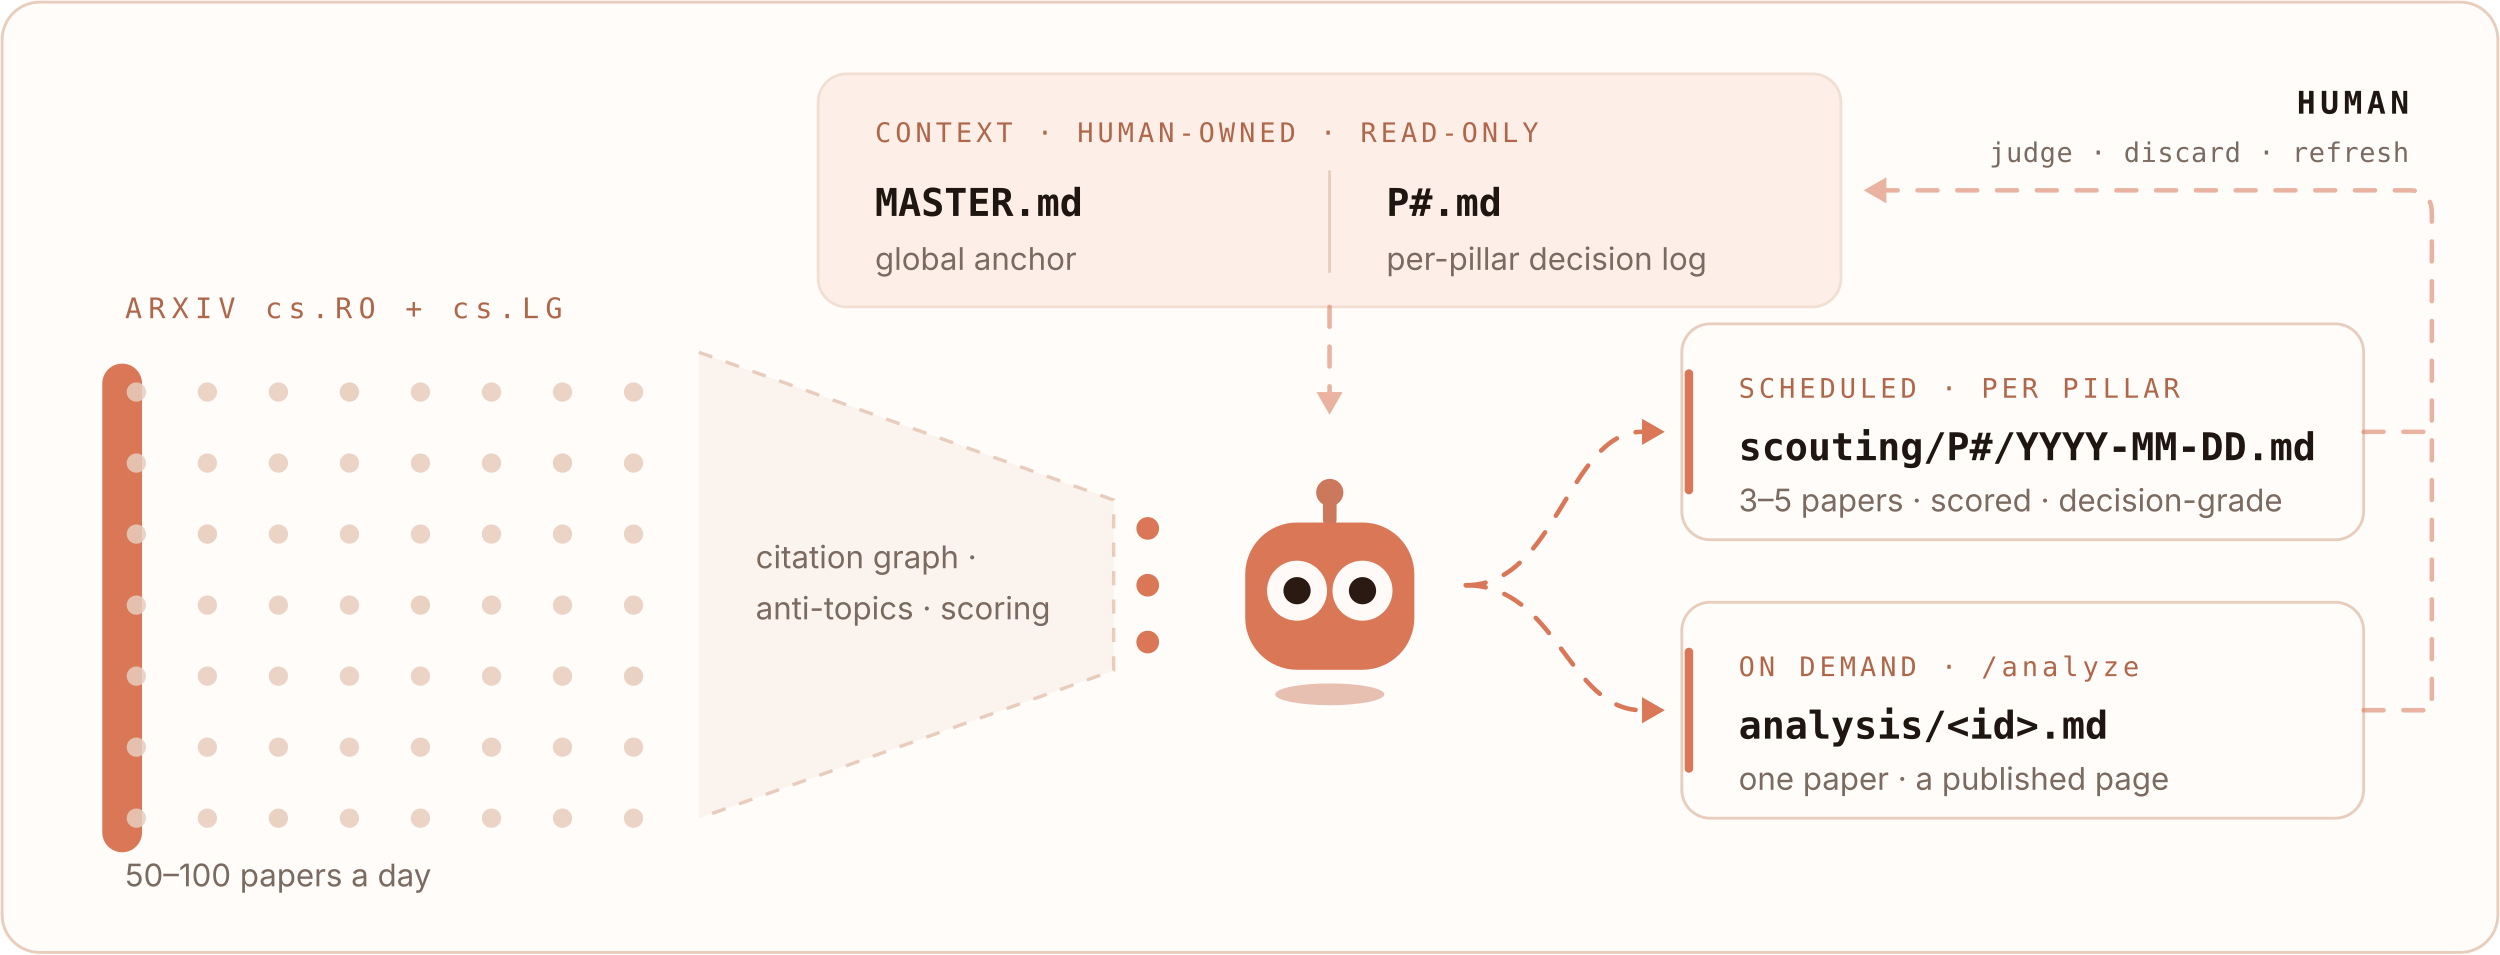
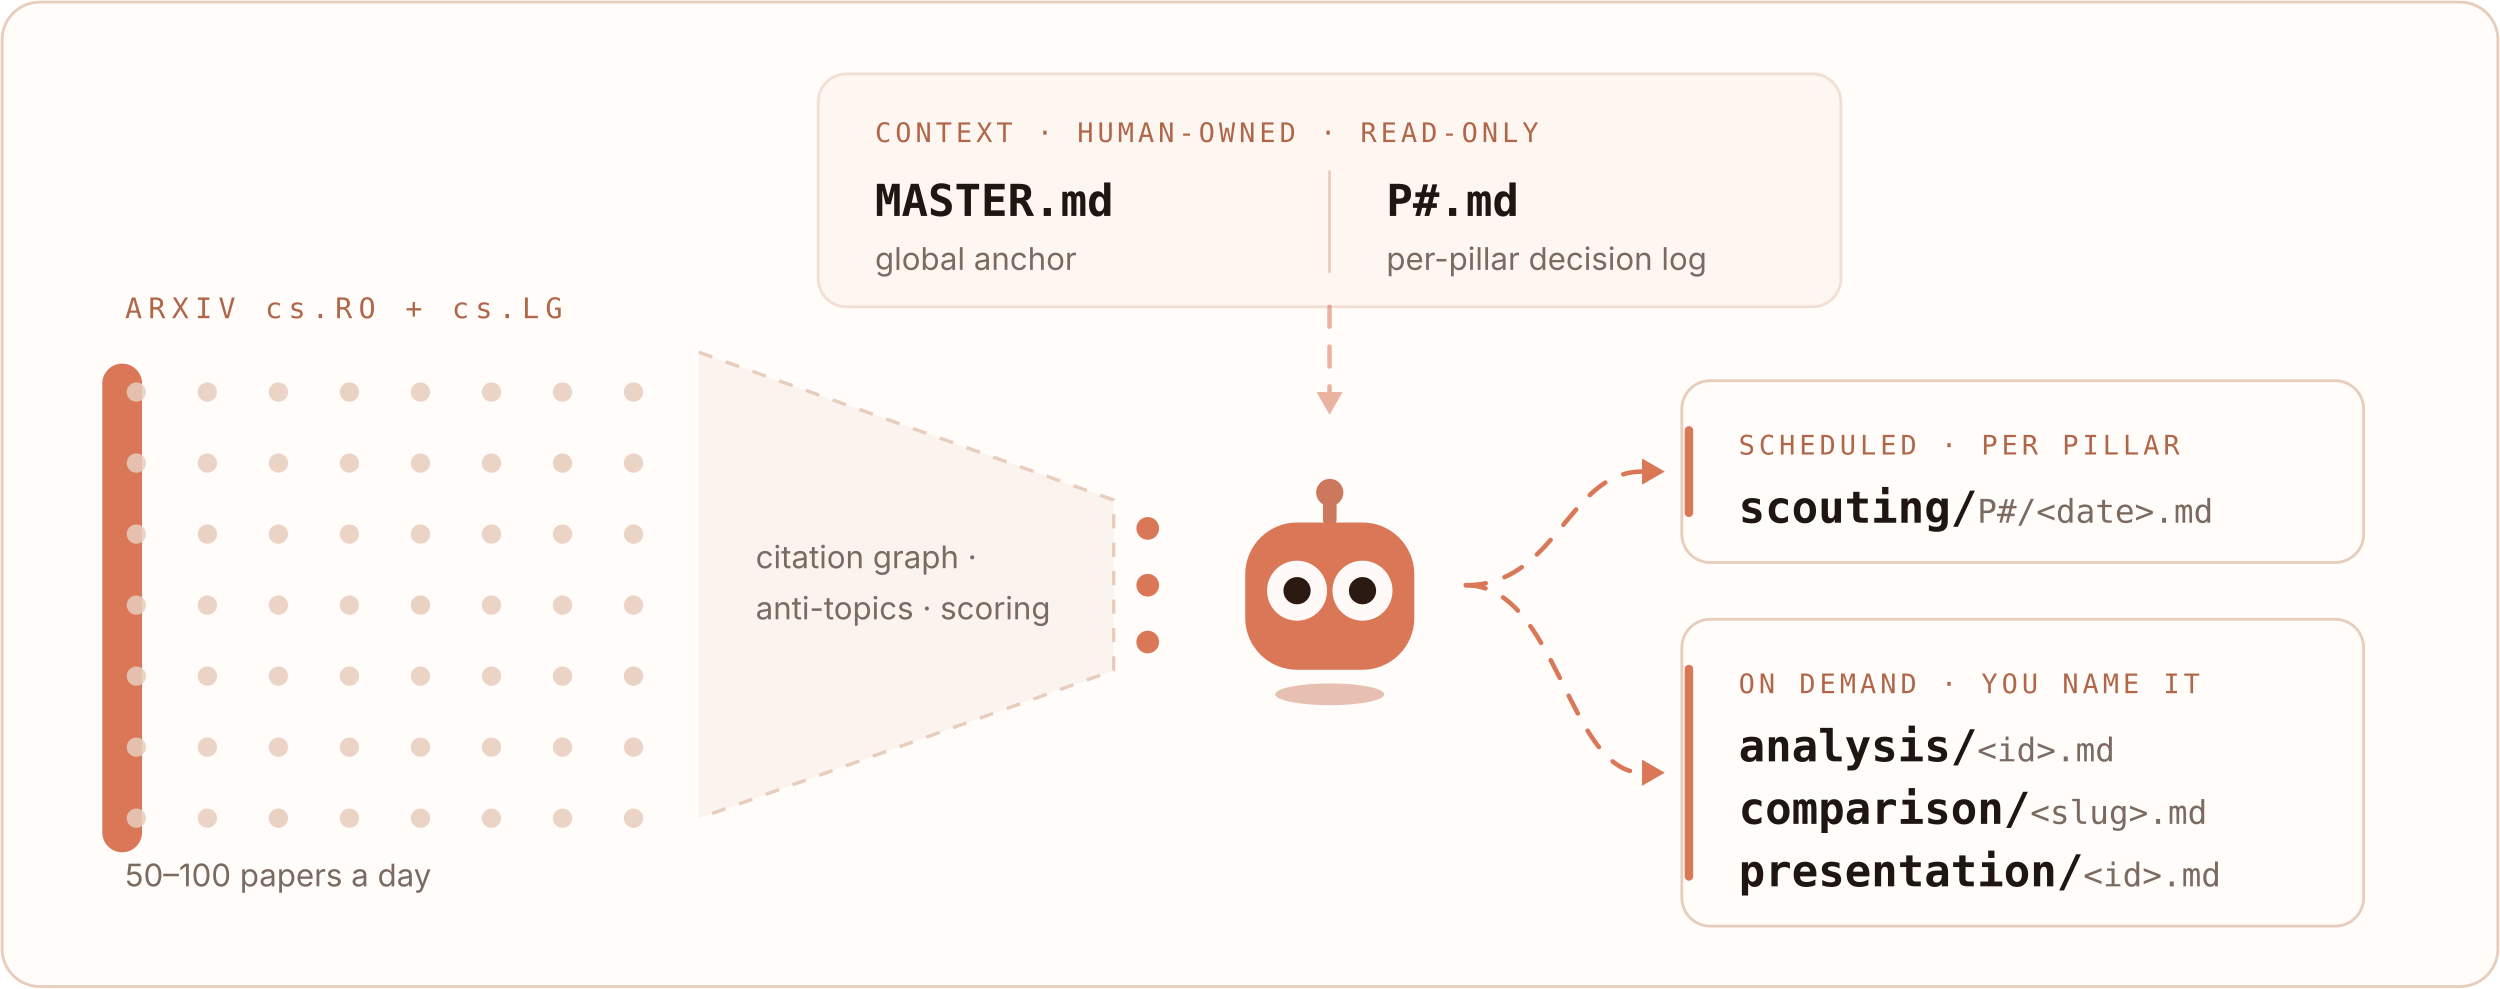
- <svg xmlns="http://www.w3.org/2000/svg" width="880" height="336" viewBox="0 0 880 336" role="img" aria-label="PROBE pipeline — arXiv in, scouting and analysis out">
+ <svg xmlns="http://www.w3.org/2000/svg" width="880" height="348" viewBox="0 0 880 348" role="img" aria-label="PROBE pipeline — arXiv in, a scouting report and the on-demand pages out">
  <style>
    .hull   { fill: #D97757; }
    .iris   { fill: #FFFAF7; }
    .pupil  { fill: #2A1A12; }
    .stalk  { stroke: #CC785C; stroke-width: 5; stroke-linecap: round; fill: none; }
    .beacon { fill: #CC785C; }
    .wave   { fill: none; stroke: #CC785C; stroke-width: 2.6;
              stroke-linecap: round; opacity: 0; }
    .shadow { fill: #CC785C; opacity: .45; }
    .rig    { animation: bob 3.4s ease-in-out infinite; }
    .w1     { animation: ping 2.6s ease-in-out infinite; }
    .w2     { animation: ping 2.6s ease-in-out .34s infinite; }
    .lid    { animation: blink 5.4s ease-in-out infinite; }
    .eL, .eL .lid { transform-origin: 36px 52px; }
    .eR, .eR .lid { transform-origin: 60px 52px; }
    @keyframes bob   { 0%, 100% { transform: translateY(0); } 50% { transform: translateY(-3px); } }
    @keyframes ping  { 0%, 100% { opacity: 0; } 12%, 42% { opacity: .85; } 58% { opacity: 0; } }
    @keyframes blink { 0%, 88%, 100% { transform: scaleY(1); }
                       92% { transform: scaleY(.06); } 96% { transform: scaleY(1); } }
    @keyframes march { to { stroke-dashoffset: -14; } }

    .m    { font-family: ui-monospace, SFMono-Regular, 'SF Mono', Menlo, Consolas, monospace; }
    .lab  { font-family: ui-monospace, SFMono-Regular, 'SF Mono', Menlo, Consolas, monospace; font-size: 10px; letter-spacing: 2.2px; fill: #B06749; }
    .tick { font-family: ui-monospace, SFMono-Regular, 'SF Mono', Menlo, Consolas, monospace; font-size: 9.5px; letter-spacing: 1.4px; fill: #B06749; }
-     .path { font-family: ui-monospace, SFMono-Regular, 'SF Mono', Menlo, Consolas, monospace; font-size: 13.5px; font-weight: 700; fill: #1F1611; }
+     .path { font-family: ui-monospace, SFMono-Regular, 'SF Mono', Menlo, Consolas, monospace; font-size: 15.5px; font-weight: 700; fill: #1F1611; }
+     .rest { font-weight: 400; font-size: 11.5px; fill: #7A6A60; }
    .note { font-family: system-ui, -apple-system, 'Segoe UI', 'Noto Sans KR', sans-serif; font-size: 11px; fill: #7A6A60; }
    .wire { fill: none; stroke: #D97757; stroke-width: 1.6; stroke-linecap: round;
            stroke-linejoin: round; }
    .flow { stroke-dasharray: 7 7; animation: march 1.1s linear infinite; }
    .head  { fill: #D97757; }
    .human { opacity: .55; }

    .d    { fill: #E8CDBD; opacity: .85; }
    .mk   { fill: #E8CDBD; opacity: .9; }
    .tv   { fill: #D97757; opacity: 0; }
    .keep { fill: #D97757; animation: keep 9s linear infinite; }
    .scan { animation: scan 9s linear infinite; }
    @keyframes scan {
      0%        { transform: translateX(0); opacity: 0; }
      3%        { opacity: .11; }
      30%       { transform: translateX(196px); opacity: .11; }
      34%, 100% { transform: translateX(196px); opacity: 0; }
    }
    @keyframes keep {
      0%, 34%   { opacity: 1; }
      40%, 100% { opacity: 0; }
    }
    #m0 { animation: mark0 9s linear infinite; }
    @keyframes mark0 {
      0%, 4.6%        { fill: #E8CDBD; transform: scale(1); }
      6.1%      { fill: #D97757; transform: scale(1.9); }
      10.6%        { fill: #D97757; transform: scale(1); }
      34%           { fill: #D97757; transform: scale(1); }
      39%, 100% { fill: #E8CDBD; transform: scale(1); }
    }
    #t0 { animation: trav0 9s ease-in-out infinite; }
    @keyframes trav0 {
      0%, 34%        { transform: translate(0, 0) scale(1); opacity: 0; }
      35%        { transform: translate(0, 0) scale(1); opacity: 1; }
      58%           { transform: translate(331px, -2px) scale(1.6); opacity: 1; }
      62%, 100% { transform: translate(331px, -2px) scale(1.18); opacity: 1; }
    }
    #m1 { animation: mark1 9s linear infinite; }
    @keyframes mark1 {
      0%, 8.4%        { fill: #E8CDBD; transform: scale(1); }
      9.9%      { fill: #D97757; transform: scale(1.9); }
      14.4%        { fill: #D97757; transform: scale(1); }
      36%           { fill: #D97757; transform: scale(1); }
      41%, 100% { fill: #E8CDBD; transform: scale(1); }
    }
    #t1 { animation: trav1 9s ease-out infinite; }
    @keyframes trav1 {
      0%, 36%    { transform: translate(0, 0) scale(1); opacity: 0; fill: #D97757; }
      37%    { transform: translate(0, 0) scale(1); opacity: 1; fill: #D97757; }
      49%       { transform: translate(168px, -45px) scale(1); opacity: 1; fill: #D97757; }
      53%       { transform: translate(168px, -45px) scale(1); opacity: .9; fill: #7A6A60; }
      65%, 100% { transform: translate(190px, -51px) scale(.72); opacity: 0; fill: #7A6A60; }
    }
    #m2 { animation: mark2 9s linear infinite; }
    @keyframes mark2 {
      0%, 12.2%        { fill: #E8CDBD; transform: scale(1); }
      13.7%      { fill: #D97757; transform: scale(1.9); }
      18.2%        { fill: #D97757; transform: scale(1); }
      38%           { fill: #D97757; transform: scale(1); }
      43%, 100% { fill: #E8CDBD; transform: scale(1); }
    }
    #t2 { animation: trav2 9s ease-out infinite; }
    @keyframes trav2 {
      0%, 38%    { transform: translate(0, 0) scale(1); opacity: 0; fill: #D97757; }
      39%    { transform: translate(0, 0) scale(1); opacity: 1; fill: #D97757; }
      51%       { transform: translate(118px, 29px) scale(1); opacity: 1; fill: #D97757; }
      55%       { transform: translate(118px, 29px) scale(1); opacity: .9; fill: #7A6A60; }
      67%, 100% { transform: translate(133px, 32px) scale(.72); opacity: 0; fill: #7A6A60; }
    }
    #m3 { animation: mark3 9s linear infinite; }
    @keyframes mark3 {
      0%, 16.1%        { fill: #E8CDBD; transform: scale(1); }
      17.6%      { fill: #D97757; transform: scale(1.9); }
      22.1%        { fill: #D97757; transform: scale(1); }
      40%           { fill: #D97757; transform: scale(1); }
      45%, 100% { fill: #E8CDBD; transform: scale(1); }
    }
    #t3 { animation: trav3 9s ease-in-out infinite; }
    @keyframes trav3 {
      0%, 40%        { transform: translate(0, 0) scale(1); opacity: 0; }
      41%        { transform: translate(0, 0) scale(1); opacity: 1; }
      62%           { transform: translate(256px, -7px) scale(1.6); opacity: 1; }
      66%, 100% { transform: translate(256px, -7px) scale(1.18); opacity: 1; }
    }
    #m4 { animation: mark4 9s linear infinite; }
    @keyframes mark4 {
      0%, 23.7%        { fill: #E8CDBD; transform: scale(1); }
      25.2%      { fill: #D97757; transform: scale(1.9); }
      29.7%        { fill: #D97757; transform: scale(1); }
      42%           { fill: #D97757; transform: scale(1); }
      47%, 100% { fill: #E8CDBD; transform: scale(1); }
    }
    #t4 { animation: trav4 9s ease-out infinite; }
    @keyframes trav4 {
      0%, 42%    { transform: translate(0, 0) scale(1); opacity: 0; fill: #D97757; }
      43%    { transform: translate(0, 0) scale(1); opacity: 1; fill: #D97757; }
      55%       { transform: translate(82px, 17px) scale(1); opacity: 1; fill: #D97757; }
      59%       { transform: translate(82px, 17px) scale(1); opacity: .9; fill: #7A6A60; }
      71%, 100% { transform: translate(93px, 19px) scale(.72); opacity: 0; fill: #7A6A60; }
    }
    #m5 { animation: mark5 9s linear infinite; }
    @keyframes mark5 {
      0%, 27.6%        { fill: #E8CDBD; transform: scale(1); }
      29.1%      { fill: #D97757; transform: scale(1.9); }
      33.6%        { fill: #D97757; transform: scale(1); }
      44%           { fill: #D97757; transform: scale(1); }
      49%, 100% { fill: #E8CDBD; transform: scale(1); }
    }
    #t5 { animation: trav5 9s ease-in-out infinite; }
    @keyframes trav5 {
      0%, 44%        { transform: translate(0, 0) scale(1); opacity: 0; }
      45%        { transform: translate(0, 0) scale(1); opacity: 1; }
      66%           { transform: translate(181px, -12px) scale(1.6); opacity: 1; }
      70%, 100% { transform: translate(181px, -12px) scale(1.18); opacity: 1; }
    }

    @media (prefers-reduced-motion: reduce) {
      .rig, .lid, .wave, .flow { animation: none; }
      .wave { opacity: .5; }
      .scan, .tv { display: none; }
      .mk, .keep { animation: none; }
      .mk { fill: #D97757; }
      .keep { opacity: 1; }
    }
  </style>
-   <rect width="880" height="336" rx="14" fill="#FFFCFA" />
-   <rect x=".75" y=".75" width="878.5" height="334.5" rx="13.25" fill="none" stroke="#E8CDBD" />
-   <rect x="288" y="26" width="360" height="82" rx="10" fill="#FDEFE7" stroke="#F2DFD3" />
+   <rect width="880" height="348" rx="14" fill="#FFFCFA" />
+   <rect x=".75" y=".75" width="878.5" height="346.5" rx="13.25" fill="none" stroke="#E8CDBD" />
+   <rect x="288" y="26" width="360" height="82" rx="10" fill="#FEF6F0" stroke="#F2DFD3" />
  <text class="tick" x="308" y="50">CONTEXT · HUMAN-OWNED · READ-ONLY</text>
  <path d="M468 60 V96" stroke="#E8CDBD" stroke-width="1" />
  <text class="path" x="308" y="76" font-size="13">MASTER.md</text>
  <text class="note" x="308" y="95">global anchor</text>
  <text class="path" x="488" y="76" font-size="13">P#.md</text>
  <text class="note" x="488" y="95">per-pillar decision log</text>
  <g class="human">
    <path class="wire flow" d="M468 108 V138" />
    <path class="head" d="M468 146 l-4.6 -8 h9.2 z" />
  </g>
  <text class="lab" x="44" y="112">ARXIV cs.RO + cs.LG</text>
  <rect class="scan" x="36" y="128" width="14" height="172" rx="7" fill="#D97757" />
  <circle class="d" cx="48" cy="138" r="3.4" />
  <circle class="d" cx="73" cy="138" r="3.4" />
  <circle class="d" cx="98" cy="138" r="3.4" />
  <circle class="d" cx="148" cy="138" r="3.4" />
  <circle class="d" cx="173" cy="138" r="3.4" />
  <circle class="d" cx="198" cy="138" r="3.4" />
  <circle class="d" cx="223" cy="138" r="3.4" />
  <circle class="d" cx="48" cy="163" r="3.4" />
  <circle class="d" cx="73" cy="163" r="3.4" />
  <circle class="d" cx="98" cy="163" r="3.4" />
  <circle class="d" cx="123" cy="163" r="3.4" />
  <circle class="d" cx="148" cy="163" r="3.4" />
  <circle class="d" cx="173" cy="163" r="3.4" />
  <circle class="d" cx="223" cy="163" r="3.4" />
  <circle class="d" cx="48" cy="188" r="3.4" />
  <circle class="d" cx="98" cy="188" r="3.4" />
  <circle class="d" cx="123" cy="188" r="3.4" />
  <circle class="d" cx="148" cy="188" r="3.4" />
  <circle class="d" cx="173" cy="188" r="3.4" />
  <circle class="d" cx="198" cy="188" r="3.4" />
  <circle class="d" cx="223" cy="188" r="3.4" />
  <circle class="d" cx="48" cy="213" r="3.4" />
  <circle class="d" cx="73" cy="213" r="3.4" />
  <circle class="d" cx="98" cy="213" r="3.4" />
  <circle class="d" cx="123" cy="213" r="3.4" />
  <circle class="d" cx="173" cy="213" r="3.4" />
  <circle class="d" cx="198" cy="213" r="3.4" />
  <circle class="d" cx="223" cy="213" r="3.4" />
  <circle class="d" cx="48" cy="238" r="3.4" />
  <circle class="d" cx="73" cy="238" r="3.4" />
  <circle class="d" cx="98" cy="238" r="3.4" />
  <circle class="d" cx="123" cy="238" r="3.4" />
  <circle class="d" cx="148" cy="238" r="3.4" />
  <circle class="d" cx="173" cy="238" r="3.4" />
  <circle class="d" cx="198" cy="238" r="3.4" />
  <circle class="d" cx="48" cy="263" r="3.4" />
  <circle class="d" cx="73" cy="263" r="3.4" />
  <circle class="d" cx="98" cy="263" r="3.4" />
  <circle class="d" cx="123" cy="263" r="3.4" />
  <circle class="d" cx="148" cy="263" r="3.4" />
  <circle class="d" cx="173" cy="263" r="3.4" />
  <circle class="d" cx="198" cy="263" r="3.4" />
  <circle class="d" cx="223" cy="263" r="3.4" />
  <circle class="d" cx="48" cy="288" r="3.4" />
  <circle class="d" cx="73" cy="288" r="3.4" />
  <circle class="d" cx="123" cy="288" r="3.4" />
  <circle class="d" cx="148" cy="288" r="3.4" />
  <circle class="d" cx="173" cy="288" r="3.4" />
  <circle class="d" cx="198" cy="288" r="3.4" />
  <circle class="d" cx="223" cy="288" r="3.4" />
  <g transform="translate(73 188)">
    <circle class="mk" id="m0" r="3.4" />
  </g>
  <g transform="translate(98 288)">
    <circle class="mk" id="m1" r="3.4" />
  </g>
  <g transform="translate(123 138)">
    <circle class="mk" id="m2" r="3.4" />
  </g>
  <g transform="translate(148 213)">
    <circle class="mk" id="m3" r="3.4" />
  </g>
  <g transform="translate(198 163)">
    <circle class="mk" id="m4" r="3.4" />
  </g>
  <g transform="translate(223 238)">
    <circle class="mk" id="m5" r="3.4" />
  </g>
  <text class="note" x="44" y="312" font-size="10.5">50–100 papers a day</text>
  <path d="M246 124 L392 176 V236 L246 288" fill="#FBF3EE" stroke="#E8CDBD" stroke-width="1.2" stroke-dasharray="5 5" stroke-linejoin="round" />
  <text class="note" x="266" y="200" font-size="10.5">citation graph ·</text>
  <text class="note" x="266" y="218" font-size="10.5">anti-topics · scoring</text>
  <circle class="keep" cx="404" cy="186" r="4" />
  <circle class="keep" cx="404" cy="206" r="4" />
  <circle class="keep" cx="404" cy="226" r="4" />
  <g transform="translate(73 188)">
    <circle class="tv" id="t0" r="3.4" />
  </g>
  <g transform="translate(98 288)">
    <circle class="tv" id="t1" r="3.4" />
  </g>
  <g transform="translate(123 138)">
    <circle class="tv" id="t2" r="3.4" />
  </g>
  <g transform="translate(148 213)">
    <circle class="tv" id="t3" r="3.4" />
  </g>
  <g transform="translate(198 163)">
    <circle class="tv" id="t4" r="3.4" />
  </g>
  <g transform="translate(223 238)">
    <circle class="tv" id="t5" r="3.4" />
  </g>
  <g transform="translate(422 158) scale(0.96)">
    <ellipse class="shadow" cx="48" cy="90" rx="20" ry="4" />
    <g class="rig">
      <path class="wave w1" d="M41.04 11.12 A8.5 8.5 0 0 1 54.96 11.12" />
      <path class="wave w2" d="M36.94 8.25 A13.5 13.5 0 0 1 59.06 8.25" />
      <path class="stalk" d="M48 26 V19" />
      <circle class="beacon" cx="48" cy="16" r="5" />
      <rect class="hull" x="17" y="27" width="62" height="54" rx="19" />
      <g class="eye eL">
        <g class="lid">
          <circle class="iris" cx="36" cy="52" r="11" />
          <circle class="pupil" cx="36" cy="52" r="5" />
        </g>
      </g>
      <g class="eye eR">
        <g class="lid">
          <circle class="iris" cx="60" cy="52" r="11" />
          <circle class="pupil" cx="60" cy="52" r="5" />
        </g>
      </g>
    </g>
  </g>
-   <path class="wire flow" d="M516 206 C548 206, 552 152, 578 152" />
-   <path class="head" d="M586 152 l-8 -4.6 v9.2 z" />
-   <path class="wire flow" d="M516 206 C548 206, 552 250, 578 250" />
-   <path class="head" d="M586 250 l-8 -4.6 v9.2 z" />
-   <rect x="592" y="114" width="240" height="76" rx="10" fill="#FFFCFA" stroke="#E8CDBD" />
-   <rect x="593" y="130" width="3" height="44" rx="1.5" fill="#D97757" />
-   <text class="tick" x="612" y="140">SCHEDULED · PER PILLAR</text>
-   <text class="path" x="612" y="162">scouting/P#/YYYY-MM-DD.md</text>
-   <text class="note" x="612" y="180">3–5 papers · scored · decision-grade</text>
-   <rect x="592" y="212" width="240" height="76" rx="10" fill="#FFFCFA" stroke="#E8CDBD" />
-   <rect x="593" y="228" width="3" height="44" rx="1.5" fill="#D97757" />
-   <text class="tick" x="612" y="238">ON DEMAND · /analyze</text>
-   <text class="path" x="612" y="260">analysis/&lt;id&gt;.md</text>
-   <text class="note" x="612" y="278">one paper · a published page</text>
-   <text class="m" x="848" y="40" text-anchor="end" font-size="11" font-weight="700" letter-spacing="1.6" fill="#1F1611">HUMAN</text>
-   <text class="m" x="848" y="57" text-anchor="end" font-size="9.5" letter-spacing=".2" fill="#7A6A60">judge · discard · refresh</text>
-   <g class="human">
-     <path class="wire flow" d="M832 152 H856 M832 250 H856 V75 q0 -8 -8 -8 H664" />
-     <path class="head" d="M656 67 l8 -4.6 v9.2 z" />
-   </g>
+   <path class="wire flow" d="M516 206 C548 206, 552 166, 578 166" />
+   <path class="head" d="M586 166 l-8 -4.6 v9.2 z" />
+   <path class="wire flow" d="M516 206 C548 206, 552 272, 578 272" />
+   <path class="head" d="M586 272 l-8 -4.6 v9.2 z" />
+   <rect x="592" y="134" width="240" height="64" rx="10" fill="#FFFCFA" stroke="#E8CDBD" />
+   <rect x="593" y="150" width="3" height="32" rx="1.5" fill="#D97757" />
+   <text class="tick" x="612" y="160">SCHEDULED · PER PILLAR</text>
+   <text class="path" x="612" y="184">scouting/<tspan class="rest">P#/&lt;date&gt;.md</tspan>
+   </text>
+   <rect x="592" y="218" width="240" height="108" rx="10" fill="#FFFCFA" stroke="#E8CDBD" />
+   <rect x="593" y="234" width="3" height="76" rx="1.5" fill="#D97757" />
+   <text class="tick" x="612" y="244">ON DEMAND · YOU NAME IT</text>
+   <text class="path" x="612" y="268">analysis/<tspan class="rest">&lt;id&gt;.md</tspan>
+   </text>
+   <text class="path" x="612" y="290">comparison/<tspan class="rest">&lt;slug&gt;.md</tspan>
+   </text>
+   <text class="path" x="612" y="312">presentation/<tspan class="rest">&lt;id&gt;.md</tspan>
+   </text>
</svg>
